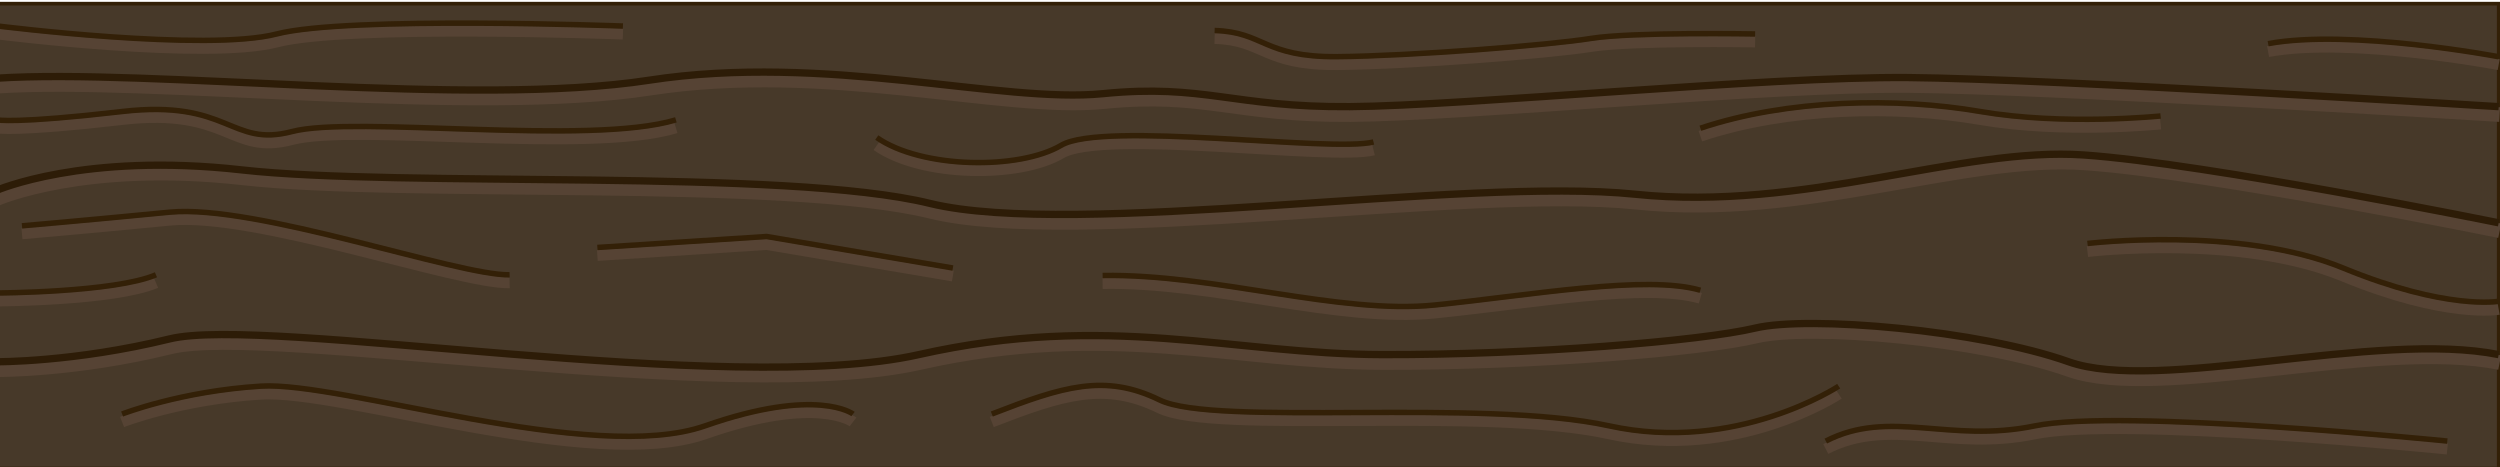
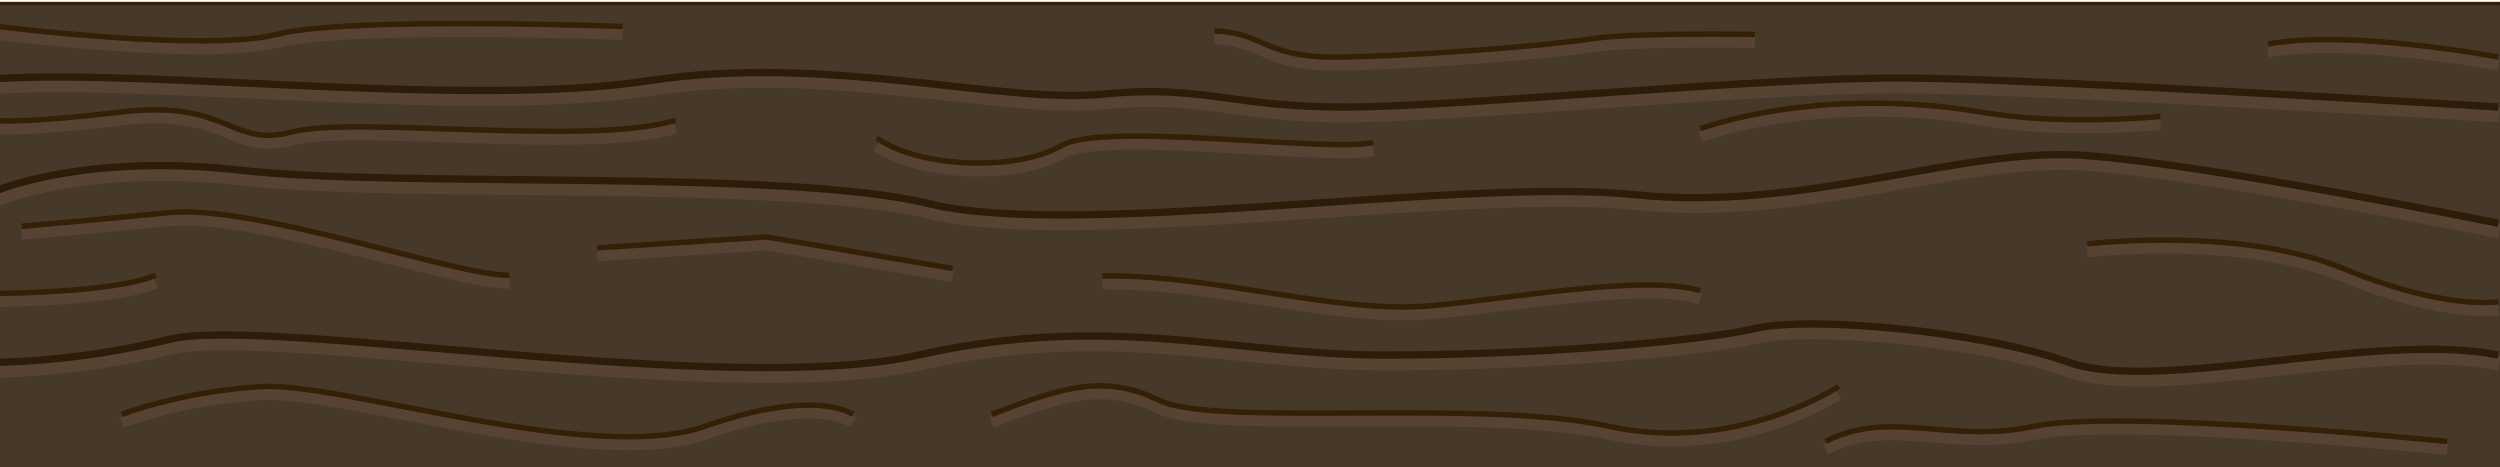
- <svg xmlns="http://www.w3.org/2000/svg" id="Layer_1" data-name="Layer 1" viewBox="0 0 1366 255">
+ <svg xmlns="http://www.w3.org/2000/svg" viewBox="0 0 1366 255">
  <defs>
-     <style>.cls-1{fill:#473929;stroke-width:2px;}.cls-1,.cls-5{stroke:#332007;}.cls-1,.cls-2,.cls-3,.cls-4,.cls-5{stroke-miterlimit:10;}.cls-2,.cls-3,.cls-4,.cls-5{fill:none;}.cls-2,.cls-3{stroke:#564334;}.cls-2{stroke-width:8px;}.cls-3{stroke-width:6px;}.cls-4{stroke:#2d1c07;stroke-width:4px;}.cls-5{stroke-width:3px;}</style>
+     <style>.cls-1,.cls-2{fill:#473929;}.cls-1,.cls-6{stroke:#332007;}.cls-1,.cls-3,.cls-4,.cls-5,.cls-6{stroke-miterlimit:10;}.cls-1{stroke-width:2px;}.cls-3,.cls-4,.cls-5,.cls-6{fill:none;}.cls-3,.cls-4{stroke:#564334;}.cls-3{stroke-width:8px;}.cls-4{stroke-width:6px;}.cls-5{stroke:#2d1c07;stroke-width:4px;}.cls-6{stroke-width:3px;}</style>
  </defs>
-   <rect class="cls-1" x="-1" y="2" width="1366.29" height="254" />
-   <path class="cls-2" d="M-1.65,47.09c84.2-5.51,260,16,356.76,1.09s192.65,12.86,248,7.34S674.38,63.09,738,62.61s227.87-16.56,305.21-15.89,322.57,15.89,322.57,15.89" />
-   <path class="cls-2" d="M-1.65,108.48S46.11,87.42,132.6,97.17s297.32-1,375.94,18.3,293.05-14.6,385.37-5S1072.05,84.35,1139.17,89s226.65,37.06,226.65,37.06" />
-   <path class="cls-2" d="M1365.82,198.1c-66.51-13.37-186.37,21.2-235,3.91s-142-25.39-171.29-18.4S837.83,198.27,756,198.1s-150-23.32-253.45,0-357.1-21.43-409.3-8.59S-1.65,202-1.65,202" />
-   <polyline class="cls-3" points="520.64 150.78 418.86 133.56 326.39 139.55" />
-   <path class="cls-3" d="M602.46,154.87c61.17-1,129,21.47,181.6,16.12s115.41-16.65,145-8.06" />
-   <path class="cls-3" d="M541.92,230.56c38.69-15,61.7-22.34,91.7-7.66S809.69,221.78,879.19,237s125.47-21.7,125.47-21.7" />
-   <path class="cls-3" d="M997.6,245.33c35.11-18,67.32,1.41,114.23-8.3s225.37,8.3,225.37,8.3" />
-   <path class="cls-3" d="M479.06,79.5c24.54,17.14,78,17.76,100.78,4.23s147.45,4,170.63-1.8" />
-   <path class="cls-3" d="M929.08,74.4c47.62-15.93,107.18-17,152.91-9.13s98.55,2.44,98.55,2.44" />
-   <path class="cls-3" d="M663.66,21c27,.73,26.71,14.6,66.85,14.27S846.75,29,869.21,25.38,959,22.9,959,22.9" />
-   <path class="cls-3" d="M66.71,230.56s32-12.53,75.92-15.23S323.94,258.49,385.26,237s80.83-6.47,80.83-6.47" />
-   <path class="cls-3" d="M12,127.73s33.93-2.91,80.75-7.46,157.56,34.82,185.7,34.22" />
-   <path class="cls-3" d="M85.21,154.49c-22.71,9.69-86.87,9.94-86.87,9.94" />
-   <path class="cls-3" d="M-1.66,69.84s9.56,2.24,68.37-4.57,59,19.87,92.92,10.93S322,84.14,369.3,69.84" />
-   <path class="cls-3" d="M1365.28,169s-28.39,5.13-85-18.18-139.7-13.4-139.7-13.4" />
-   <path class="cls-3" d="M1365.28,35.3s-81.35-15.41-126-7.14" />
-   <path class="cls-3" d="M-1,18.58s113.9,14.26,152.22,4.32,189.15-4.32,189.15-4.32" />
-   <path class="cls-4" d="M-2.18,42.75c84.2-5.51,260,16,356.75,1.09S547.23,56.7,602.63,51.18s71.22,7.57,134.88,7.09,227.87-16.56,305.21-15.89,322.57,15.89,322.57,15.89" />
-   <path class="cls-4" d="M-2.18,104.14S45.58,83.08,132.06,92.83s297.33-1,376,18.3,293-14.6,385.37-5S1071.52,80,1138.64,84.68s226.65,37.06,226.65,37.06" />
-   <path class="cls-4" d="M1365.29,193.76c-66.52-13.37-186.37,21.2-235,3.91s-142-25.39-171.29-18.4S837.3,193.93,755.47,193.76s-150-23.32-253.45,0-357.1-21.43-409.3-8.59-94.9,12.5-94.9,12.5" />
-   <polyline class="cls-5" points="520.65 146.44 418.87 129.22 326.4 135.21" />
-   <path class="cls-5" d="M602.47,150.53c61.17-1,129,21.46,181.6,16.12s115.41-16.65,145-8.06" />
-   <path class="cls-5" d="M541.93,226.22c38.69-15,61.7-22.34,91.7-7.66s176.07-1.12,245.57,14.12S1004.67,211,1004.67,211" />
-   <path class="cls-5" d="M997.61,241c35.11-18,67.32,1.42,114.23-8.3s225.37,8.3,225.37,8.3" />
-   <path class="cls-5" d="M479.07,75.16c24.54,17.13,78,17.75,100.78,4.23s147.45,4,170.63-1.81" />
-   <path class="cls-5" d="M929.09,70.06c47.62-15.94,107.18-17,152.91-9.13s98.55,2.44,98.55,2.44" />
-   <path class="cls-5" d="M663.67,16.68c27,.74,26.71,14.61,66.85,14.28S846.76,24.65,869.22,21,959,18.55,959,18.55" />
-   <path class="cls-5" d="M66.72,226.22s32-12.53,75.92-15.24S324,254.15,385.27,232.68s80.83-6.46,80.83-6.46" />
-   <path class="cls-5" d="M12,123.39s33.93-2.91,80.75-7.46,157.56,34.81,185.7,34.22" />
-   <path class="cls-5" d="M85.22,150.15c-22.71,9.68-86.87,9.93-86.87,9.93" />
-   <path class="cls-5" d="M-1.65,65.49s9.56,2.24,68.37-4.56,59,19.86,92.92,10.93S322,79.8,369.31,65.49" />
-   <path class="cls-5" d="M1365.29,164.61s-28.39,5.14-85-18.17-139.7-13.4-139.7-13.4" />
-   <path class="cls-5" d="M1365.29,31s-81.35-15.42-126-7.14" />
-   <path class="cls-5" d="M-1,14.23S112.9,28.5,151.22,18.55s189.15-4.32,189.15-4.32" />
+   <g id="Layer_1" data-name="Layer 1">
+     <rect class="cls-1" x="-1" y="2" width="1366.29" height="254" />
+   </g>
+   <g id="Layer_3" data-name="Layer 3">
+     <rect class="cls-2" x="-2" y="3" width="1368.39" height="253" />
+   </g>
+   <g id="Layer_2" data-name="Layer 2">
+     <path class="cls-3" d="M-1.76,47.32c84.19-5.51,260,16,356.75,1.1s192.66,12.85,248,7.34,71.22,7.56,134.88,7.08S965.79,46.28,1043.14,47,1365.7,62.84,1365.7,62.84" />
+     <path class="cls-3" d="M-1.76,108.71S46,87.66,132.48,97.4s297.33-1,375.94,18.3,293.05-14.59,385.38-5,178.14-26.15,245.25-21.47,226.65,37.05,226.65,37.05" />
+     <path class="cls-3" d="M1365.7,198.34c-66.51-13.38-186.37,21.19-235,3.91s-142-25.39-171.3-18.41-121.73,14.66-203.55,14.5-150-23.33-253.45,0-357.1-21.44-409.31-8.6S-1.76,202.25-1.76,202.25" />
+     <polyline class="cls-4" points="520.52 151.01 418.74 133.79 326.27 139.79" />
+     <path class="cls-4" d="M602.34,155.1c61.17-1,129,21.47,181.61,16.12s115.41-16.64,145-8.06" />
+     <path class="cls-4" d="M541.81,230.79c38.69-15,61.69-22.33,91.7-7.65S809.57,222,879.07,237.26s125.47-21.7,125.47-21.7" />
+     <path class="cls-4" d="M997.48,245.56c35.11-18,67.32,1.42,114.23-8.3s225.37,8.3,225.37,8.3" />
+     <path class="cls-4" d="M478.94,79.73C503.48,96.87,557,97.49,579.72,84s147.45,4,170.63-1.81" />
+     <path class="cls-4" d="M929,74.63c47.61-15.93,107.18-17,152.91-9.13S1180.42,68,1180.42,68" />
+     <path class="cls-4" d="M663.54,21.26c27,.73,26.72,14.61,66.86,14.28s116.23-6.32,138.7-9.93,89.8-2.48,89.8-2.48" />
+     <path class="cls-4" d="M66.59,230.79s32-12.53,75.93-15.23,181.31,43.16,242.63,21.7S466,230.79,466,230.79" />
+     <path class="cls-4" d="M11.84,128s33.93-2.92,80.75-7.46,157.56,34.81,185.7,34.22" />
+     <path class="cls-4" d="M85.09,154.73c-22.7,9.68-86.86,9.93-86.86,9.93" />
+     <path class="cls-4" d="M-1.77,70.07s9.55,2.24,68.36-4.57,59,19.87,92.93,10.94,162.38,7.94,209.66-6.37" />
+     <path class="cls-4" d="M1365.16,169.19s-28.39,5.14-85-18.18-139.69-13.39-139.69-13.39" />
+     <path class="cls-4" d="M1365.16,35.54s-81.35-15.42-125.94-7.14" />
+     <path class="cls-4" d="M-1.13,18.81S112.78,33.08,151.1,23.13s189.14-4.32,189.14-4.32" />
+     <path class="cls-5" d="M-2.3,43c84.2-5.51,260,16,356.76,1.1s192.66,12.85,248.05,7.34S673.73,59,737.39,58.5,965.26,41.94,1042.6,42.61,1365.17,58.5,1365.17,58.5" />
+     <path class="cls-5" d="M-2.3,104.37S45.47,83.32,132,93.06s297.32-1,375.94,18.31,293.05-14.6,385.37-5,178.14-26.15,245.26-21.47S1365.17,122,1365.17,122" />
+     <path class="cls-5" d="M1365.17,194c-66.51-13.38-186.37,21.19-235,3.91s-142-25.39-171.3-18.41S837.18,194.16,755.35,194s-150-23.33-253.45,0-357.09-21.44-409.3-8.6S-2.3,197.91-2.3,197.91" />
+     <polyline class="cls-6" points="520.53 146.67 418.75 129.45 326.28 135.44" />
+     <path class="cls-6" d="M602.35,150.76c61.17-1,129,21.47,181.61,16.12s115.41-16.65,145-8.06" />
+     <path class="cls-6" d="M541.82,226.45c38.69-15,61.69-22.34,91.7-7.66s176.06-1.12,245.56,14.13,125.47-21.7,125.47-21.7" />
+     <path class="cls-6" d="M997.49,241.21c35.11-18,67.32,1.42,114.23-8.29s225.37,8.29,225.37,8.29" />
+     <path class="cls-6" d="M479,75.39c24.54,17.14,78,17.76,100.78,4.23s147.45,4,170.63-1.81" />
+     <path class="cls-6" d="M929,70.29c47.61-15.94,107.18-17,152.91-9.13s98.54,2.44,98.54,2.44" />
+     <path class="cls-6" d="M663.55,16.91c27,.74,26.72,14.61,66.86,14.28s116.23-6.31,138.7-9.93,89.8-2.47,89.8-2.47" />
+     <path class="cls-6" d="M66.6,226.45s32-12.53,75.93-15.23,181.31,43.16,242.63,21.7S466,226.45,466,226.45" />
+     <path class="cls-6" d="M11.85,123.62s33.93-2.91,80.75-7.46S250.16,151,278.3,150.38" />
+     <path class="cls-6" d="M85.1,150.38c-22.7,9.68-86.86,9.94-86.86,9.94" />
+     <path class="cls-6" d="M-1.76,65.72S7.79,68,66.6,61.16s59,19.86,92.93,10.93S321.91,80,369.19,65.72" />
+     <path class="cls-6" d="M1365.17,164.84s-28.39,5.14-85-18.17-139.69-13.4-139.69-13.4" />
+     <path class="cls-6" d="M1365.17,31.19s-81.35-15.41-125.94-7.14" />
+     <path class="cls-6" d="M-1.12,14.46s113.91,14.27,152.23,4.33,189.14-4.33,189.14-4.33" />
+   </g>
</svg>
